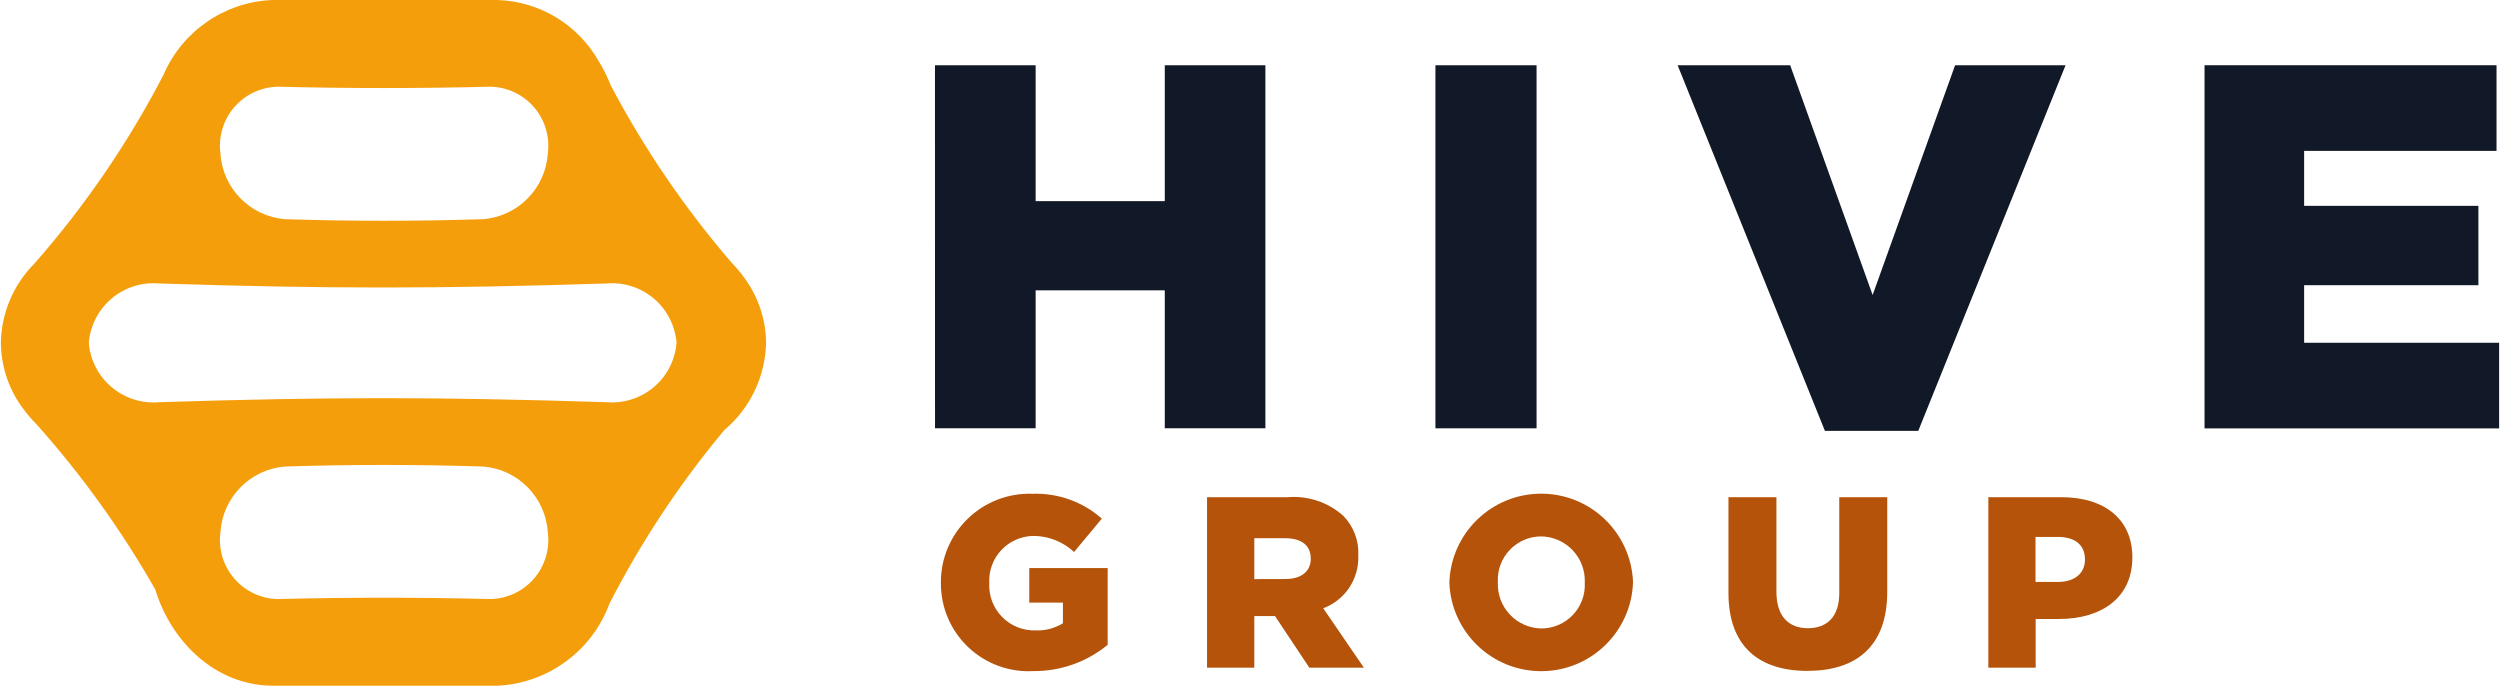
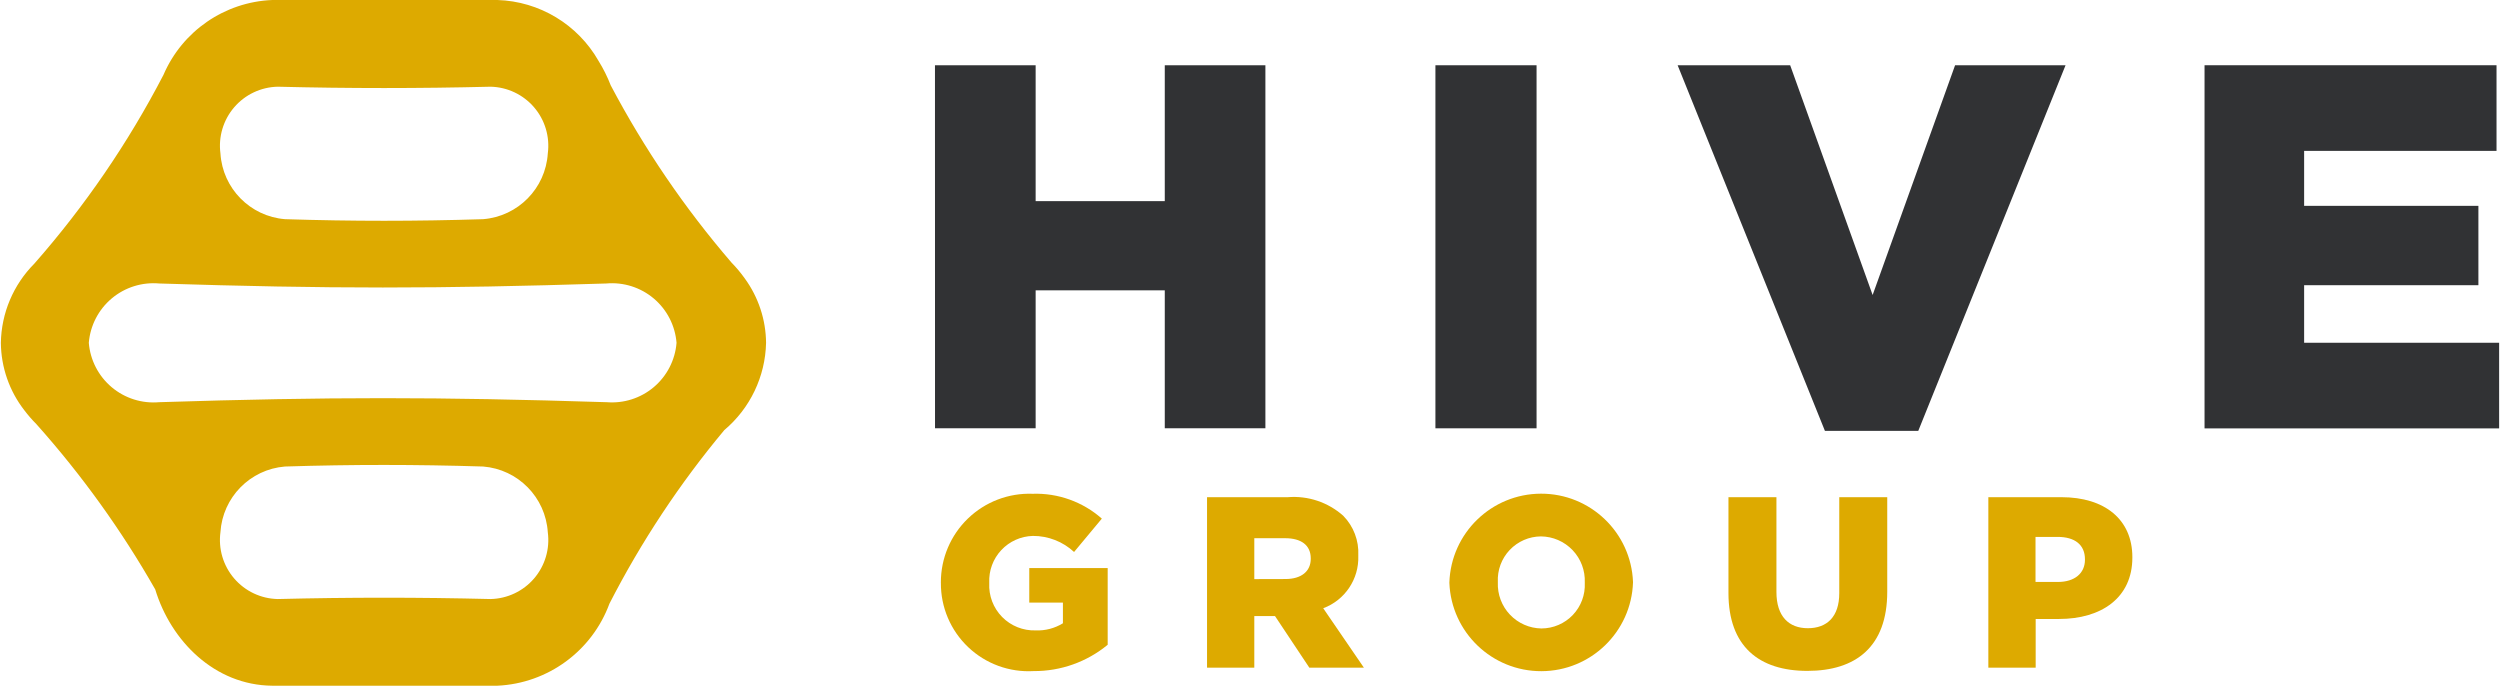
<svg xmlns="http://www.w3.org/2000/svg" viewBox="0 0 140.03 38.435" width="1400" height="384">
-   <path d="M41.7,15.611h0a7.525,7.525,0,0,0-.753-.9,53.605,53.605,0,0,1-6.764-9.927A8.316,8.316,0,0,0,33.5,3.413,6.774,6.774,0,0,0,27.83,0H15.212a6.951,6.951,0,0,0-6.1,4.2A53,53,0,0,1,1.874,14.779,6.434,6.434,0,0,0,0,19.218,6.253,6.253,0,0,0,1.318,23h0a7.484,7.484,0,0,0,.668.768,54.206,54.206,0,0,1,6.665,9.267c.876,2.885,3.324,5.371,6.561,5.4H27.83a7.04,7.04,0,0,0,6.281-4.6,52.646,52.646,0,0,1,6.438-9.727,6.585,6.585,0,0,0,2.341-4.891A6.224,6.224,0,0,0,41.7,15.611M15.514,4.86c4.02.1,7.913.1,11.935,0A3.309,3.309,0,0,1,30.656,8.6a3.947,3.947,0,0,1-3.623,3.685c-3.8.12-7.311.12-11.108,0A3.942,3.942,0,0,1,12.307,8.6,3.311,3.311,0,0,1,15.514,4.86M27.449,33.577c-4.022-.1-7.915-.1-11.935,0a3.311,3.311,0,0,1-3.207-3.744,3.944,3.944,0,0,1,3.618-3.684c3.8-.118,7.309-.117,11.108,0a3.948,3.948,0,0,1,3.623,3.686,3.308,3.308,0,0,1-3.207,3.742M33.93,22.543c-9.485-.3-15.545-.3-25.049,0a3.636,3.636,0,0,1-3.952-3.328A3.636,3.636,0,0,1,8.881,15.89c9.5.3,15.564.3,25.049,0a3.629,3.629,0,0,1,3.942,3.326,3.629,3.629,0,0,1-3.942,3.325" fill="#f59e0b" />
-   <path d="M52.357,3.657H58v7.616h7.238V3.657h5.64V24.006h-5.64V16.273H58v7.733h-5.64Z" fill="#111827" />
-   <path d="M93.984,3.657h6.308l4.622,12.878,4.622-12.878h6.192l-8.256,20.494H102.24Z" fill="#111827" />
-   <path d="M123.518,3.657h16.366v4.8H129.1v3.081h9.768v4.448H129.1v3.226H140.03v4.8H123.518Z" fill="#111827" />
-   <rect x="80.408" y="3.658" width="5.669" height="20.349" fill="#111827" />
-   <path d="M52.688,32.673v-.027a4.96,4.96,0,0,1,5.145-4.969,5.573,5.573,0,0,1,3.877,1.392l-1.556,1.87a3.37,3.37,0,0,0-2.307-.9A2.51,2.51,0,0,0,55.4,32.659v.028A2.524,2.524,0,0,0,58,35.335a2.705,2.705,0,0,0,1.529-.4v-1.16H57.643V31.84h4.395v4.3a6.456,6.456,0,0,1-4.149,1.475,4.913,4.913,0,0,1-5.2-4.942" fill="#b45309" />
-   <path d="M67.607,27.868h4.519a4.17,4.17,0,0,1,3.112,1.038,2.961,2.961,0,0,1,.847,2.225v.027a3.021,3.021,0,0,1-1.966,2.935l2.28,3.331H73.341L71.416,34.53h-1.16v2.894H67.607ZM72,32.455c.9,0,1.42-.437,1.42-1.133V31.3c0-.751-.546-1.133-1.434-1.133H70.256v2.293Z" fill="#b45309" />
-   <path d="M81.19,32.673v-.027a5.15,5.15,0,0,1,10.293-.028v.028a5.15,5.15,0,0,1-10.293.027m7.59,0v-.027a2.483,2.483,0,0,0-2.457-2.58,2.435,2.435,0,0,0-2.416,2.552v.028a2.481,2.481,0,0,0,2.443,2.58,2.438,2.438,0,0,0,2.43-2.553" fill="#b45309" />
-   <path d="M96.833,33.233V27.868h2.689v5.31c0,1.379.7,2.034,1.761,2.034s1.761-.628,1.761-1.965V27.868h2.689v5.3c0,3.085-1.761,4.436-4.477,4.436s-4.423-1.378-4.423-4.368" fill="#b45309" />
-   <path d="M111.4,27.868h4.1c2.416,0,3.972,1.243,3.972,3.359v.027c0,2.252-1.733,3.44-4.108,3.44h-1.311v2.73H111.4Zm3.9,4.751c.942,0,1.515-.491,1.515-1.242v-.028c0-.819-.573-1.255-1.529-1.255h-1.242v2.525Z" fill="#b45309" />
+   <path d="M41.7,15.611h0a7.525,7.525,0,0,0-.753-.9,53.605,53.605,0,0,1-6.764-9.927A8.316,8.316,0,0,0,33.5,3.413,6.774,6.774,0,0,0,27.83,0H15.212a6.951,6.951,0,0,0-6.1,4.2A53,53,0,0,1,1.874,14.779,6.434,6.434,0,0,0,0,19.218,6.253,6.253,0,0,0,1.318,23h0a7.484,7.484,0,0,0,.668.768,54.206,54.206,0,0,1,6.665,9.267c.876,2.885,3.324,5.371,6.561,5.4H27.83a7.04,7.04,0,0,0,6.281-4.6,52.646,52.646,0,0,1,6.438-9.727,6.585,6.585,0,0,0,2.341-4.891A6.224,6.224,0,0,0,41.7,15.611M15.514,4.86c4.02.1,7.913.1,11.935,0A3.309,3.309,0,0,1,30.656,8.6a3.947,3.947,0,0,1-3.623,3.685c-3.8.12-7.311.12-11.108,0A3.942,3.942,0,0,1,12.307,8.6,3.311,3.311,0,0,1,15.514,4.86M27.449,33.577c-4.022-.1-7.915-.1-11.935,0a3.311,3.311,0,0,1-3.207-3.744,3.944,3.944,0,0,1,3.618-3.684c3.8-.118,7.309-.117,11.108,0a3.948,3.948,0,0,1,3.623,3.686,3.308,3.308,0,0,1-3.207,3.742M33.93,22.543c-9.485-.3-15.545-.3-25.049,0a3.636,3.636,0,0,1-3.952-3.328A3.636,3.636,0,0,1,8.881,15.89c9.5.3,15.564.3,25.049,0a3.629,3.629,0,0,1,3.942,3.326,3.629,3.629,0,0,1-3.942,3.325" fill="#ddaa00" />
+   <path d="M52.357,3.657H58v7.616h7.238V3.657h5.64V24.006h-5.64V16.273H58v7.733h-5.64Z" fill="#313234" />
+   <path d="M93.984,3.657h6.308l4.622,12.878,4.622-12.878h6.192l-8.256,20.494H102.24Z" fill="#313234" />
+   <path d="M123.518,3.657h16.366v4.8H129.1v3.081h9.768v4.448H129.1v3.226H140.03v4.8H123.518Z" fill="#313234" />
+   <rect x="80.408" y="3.658" width="5.669" height="20.349" fill="#313234" />
+   <path d="M52.688,32.673v-.027a4.96,4.96,0,0,1,5.145-4.969,5.573,5.573,0,0,1,3.877,1.392l-1.556,1.87a3.37,3.37,0,0,0-2.307-.9A2.51,2.51,0,0,0,55.4,32.659v.028A2.524,2.524,0,0,0,58,35.335a2.705,2.705,0,0,0,1.529-.4v-1.16H57.643V31.84h4.395v4.3a6.456,6.456,0,0,1-4.149,1.475,4.913,4.913,0,0,1-5.2-4.942" fill="#ddaa00" />
+   <path d="M67.607,27.868h4.519a4.17,4.17,0,0,1,3.112,1.038,2.961,2.961,0,0,1,.847,2.225v.027a3.021,3.021,0,0,1-1.966,2.935l2.28,3.331H73.341L71.416,34.53h-1.16v2.894H67.607ZM72,32.455c.9,0,1.42-.437,1.42-1.133V31.3c0-.751-.546-1.133-1.434-1.133H70.256v2.293Z" fill="#ddaa00" />
+   <path d="M81.19,32.673v-.027a5.15,5.15,0,0,1,10.293-.028v.028a5.15,5.15,0,0,1-10.293.027m7.59,0v-.027a2.483,2.483,0,0,0-2.457-2.58,2.435,2.435,0,0,0-2.416,2.552v.028a2.481,2.481,0,0,0,2.443,2.58,2.438,2.438,0,0,0,2.43-2.553" fill="#ddaa00" />
+   <path d="M96.833,33.233V27.868h2.689v5.31c0,1.379.7,2.034,1.761,2.034s1.761-.628,1.761-1.965V27.868h2.689v5.3c0,3.085-1.761,4.436-4.477,4.436s-4.423-1.378-4.423-4.368" fill="#ddaa00" />
+   <path d="M111.4,27.868h4.1c2.416,0,3.972,1.243,3.972,3.359v.027c0,2.252-1.733,3.44-4.108,3.44h-1.311v2.73H111.4Zm3.9,4.751c.942,0,1.515-.491,1.515-1.242v-.028c0-.819-.573-1.255-1.529-1.255h-1.242v2.525Z" fill="#ddaa00" />
</svg>
